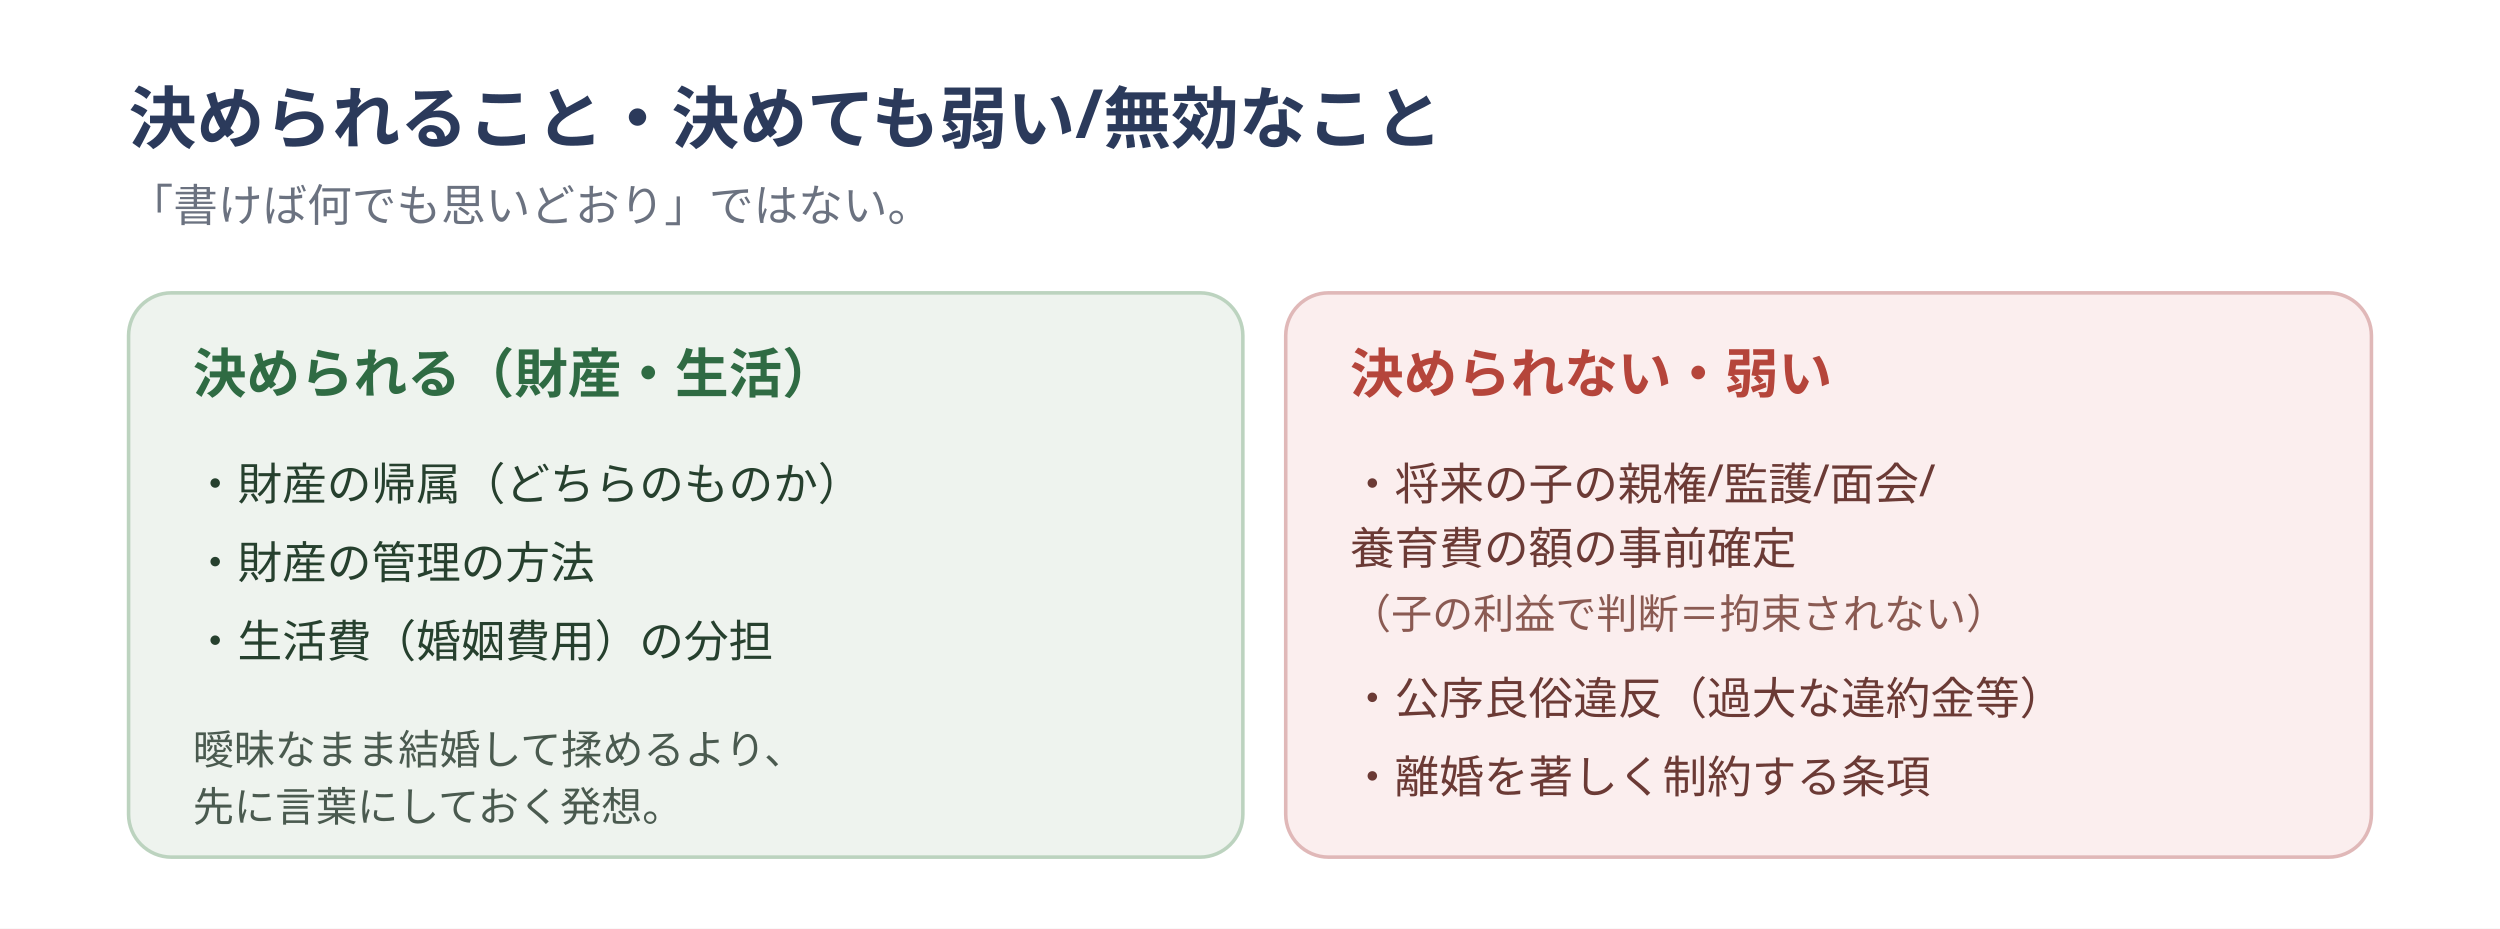
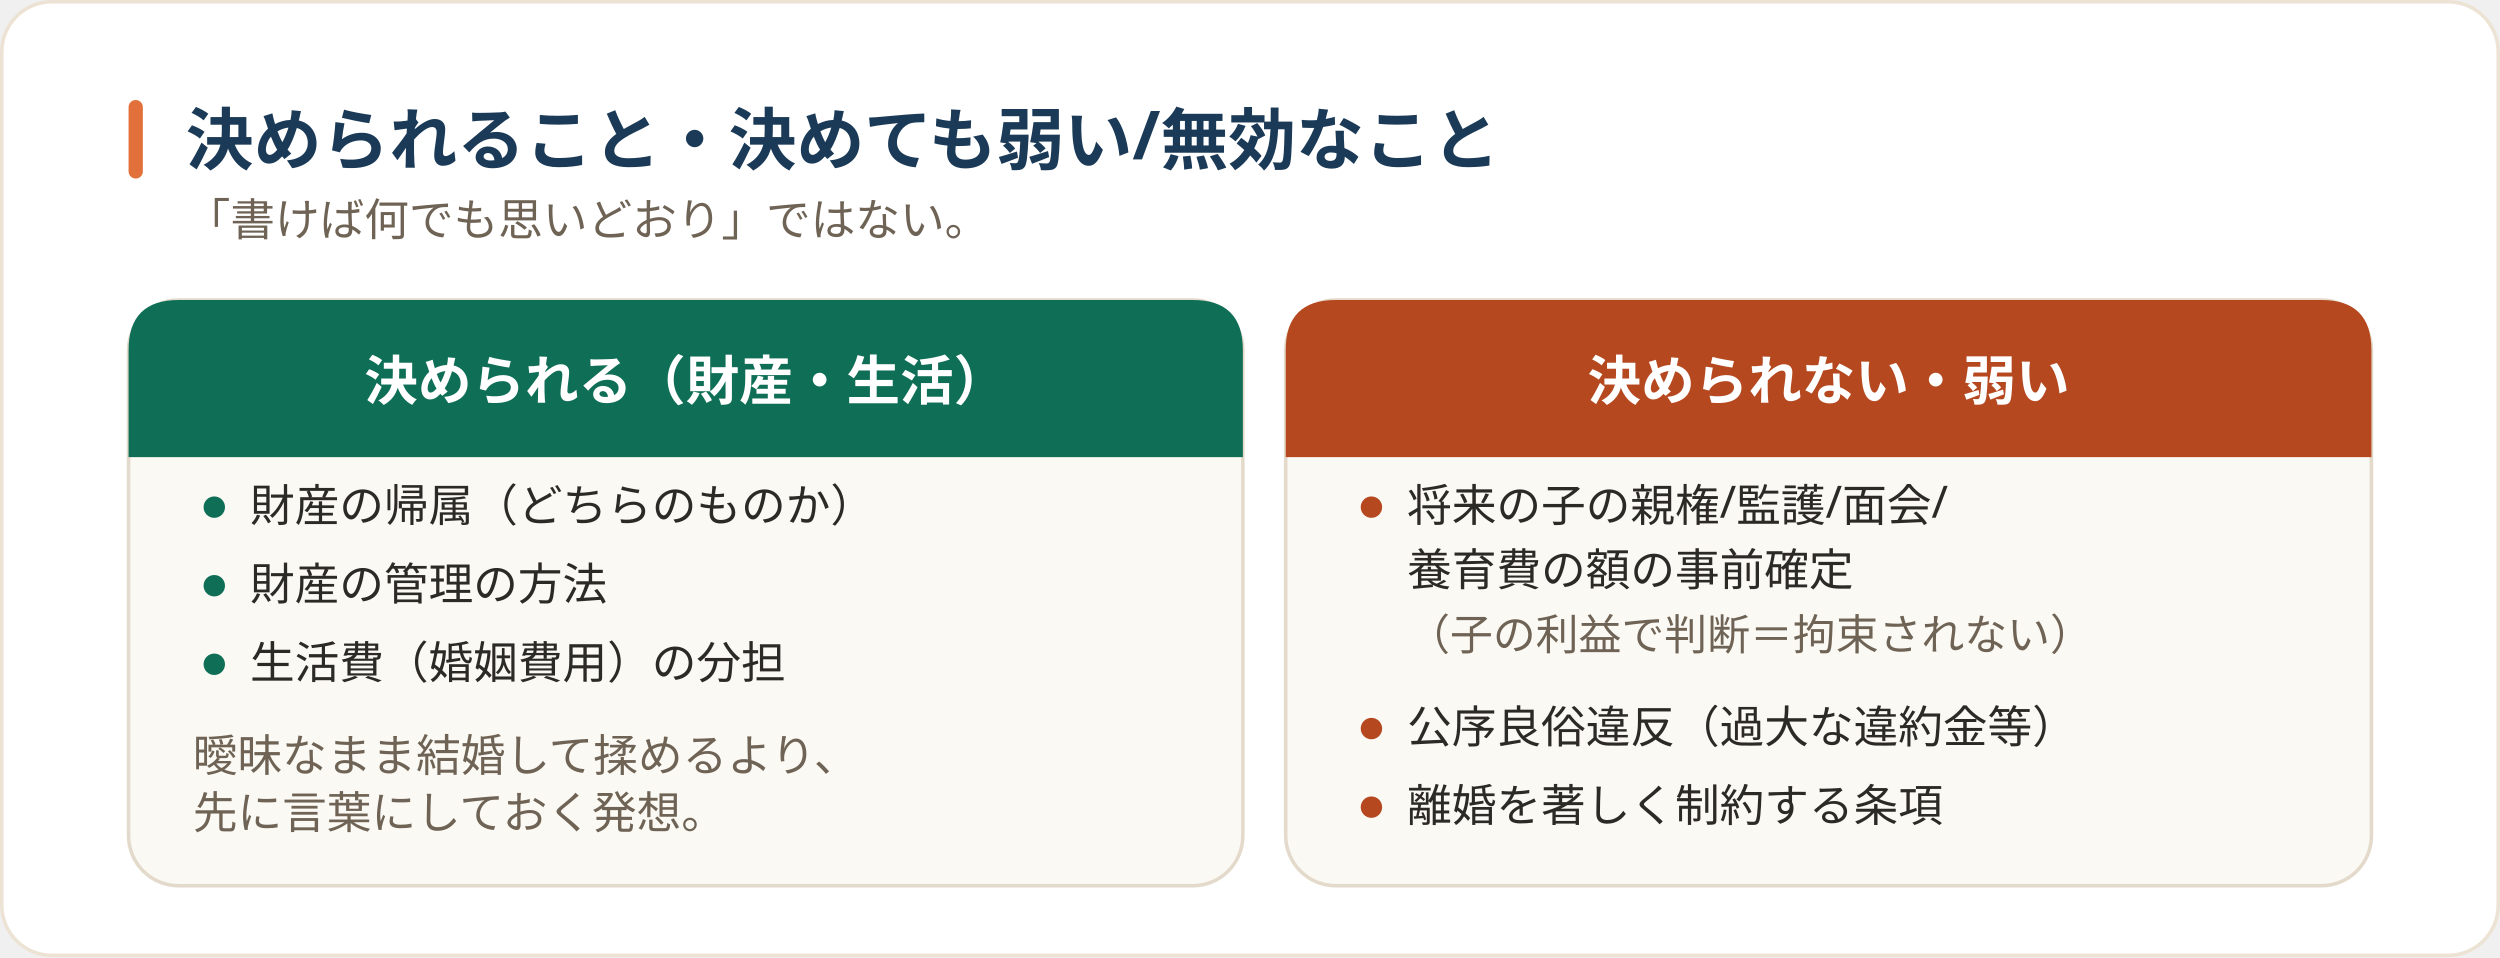
- <svg xmlns="http://www.w3.org/2000/svg" viewBox="0 0 700 260" role="img" aria-labelledby="t" font-family="'Noto Sans JP','Hiragino Kaku Gothic ProN',sans-serif">
-   <rect width="700" height="260" fill="#ffffff" />
-   <text x="36" y="40" font-size="19" font-weight="700" fill="#2b3a5b">決められること・決めても弱い/無効なこと</text>
-   <text x="36" y="62" font-size="12.5" fill="#6b7280">「書けば何でも思いどおり」ではない。</text>
-   <rect x="36" y="82" width="312" height="158" rx="12" fill="#eef3ee" stroke="#bcd3bf" />
-   <text x="54" y="110" font-size="15" font-weight="700" fill="#2f6b43">決められる（財産・生活）</text>
-   <text x="54" y="140" font-size="12.5" fill="#26402e">・財産の帰属（どちらのものか）</text>
-   <text x="54" y="162" font-size="12.5" fill="#26402e">・財産の管理の方法</text>
-   <text x="54" y="184" font-size="12.5" fill="#26402e">・生活費（婚姻費用）の分担</text>
-   <text x="54" y="214" font-size="11.5" fill="#4a5a4f">曖昧なまま結婚して揉めるより、</text>
-   <text x="54" y="230" font-size="11.5" fill="#4a5a4f">先に言葉にしておく発想。</text>
-   <rect x="360" y="82" width="304" height="158" rx="12" fill="#fbeeee" stroke="#e0b8b8" />
-   <text x="378" y="110" font-size="15" font-weight="700" fill="#b5453b">決められない・弱い</text>
-   <text x="378" y="140" font-size="12.5" fill="#6b3a35">・将来の子の親権/監護/面会/</text>
-   <text x="378" y="158" font-size="12.5" fill="#6b3a35">　養育費の額の事前確定</text>
-   <text x="378" y="176" font-size="11.5" fill="#8a5a52">　（子の利益で判断＝拘束されない）</text>
-   <text x="378" y="200" font-size="12.5" fill="#6b3a35">・公序良俗違反（過大な違約金等）</text>
-   <text x="378" y="222" font-size="12.5" fill="#6b3a35">・離婚を著しく制約する条項</text>
+ <svg xmlns="http://www.w3.org/2000/svg" viewBox="0 0 700 268" role="img" aria-labelledby="t" font-family="'Zen Kaku Gothic New','Noto Sans JP','Hiragino Kaku Gothic ProN',sans-serif">
+   <rect x="0.5" y="0.5" width="699" height="267" rx="14" fill="#FFFFFF" stroke="#ECE3D5" />
+   <rect x="36" y="28" width="4" height="22" rx="2" fill="#E2703A" />
+   <text x="52" y="46" font-size="19" font-weight="800" fill="#1B3A57">決められること・決めても弱い/無効なこと</text>
+   <text x="52" y="66" font-size="12.5" fill="#6E6354">「書けば何でも思いどおり」ではない。</text>
+   <rect x="36" y="84" width="312" height="164" rx="14" fill="#FBF9F4" stroke="#E4DACB" />
+   <path d="M36 128 V98 Q36 84 50 84 H334 Q348 84 348 98 V128 Z" fill="#0F6E56" />
+   <text x="192" y="112" font-size="15" font-weight="700" fill="#FFFFFF" text-anchor="middle">決められる（財産・生活）</text>
+   <circle cx="60" cy="142" r="3" fill="#0F6E56" />
+   <text x="70" y="146" font-size="12.5" fill="#2C2A26">財産の帰属（どちらのものか）</text>
+   <circle cx="60" cy="164" r="3" fill="#0F6E56" />
+   <text x="70" y="168" font-size="12.5" fill="#2C2A26">財産の管理の方法</text>
+   <circle cx="60" cy="186" r="3" fill="#0F6E56" />
+   <text x="70" y="190" font-size="12.5" fill="#2C2A26">生活費（婚姻費用）の分担</text>
+   <text x="54" y="216" font-size="12.5" fill="#6E6354">曖昧なまま結婚して揉めるより、</text>
+   <text x="54" y="232" font-size="12.5" fill="#6E6354">先に言葉にしておく発想。</text>
+   <rect x="360" y="84" width="304" height="164" rx="14" fill="#FBF9F4" stroke="#E4DACB" />
+   <path d="M360 128 V98 Q360 84 374 84 H650 Q664 84 664 98 V128 Z" fill="#B5481F" />
+   <text x="512" y="112" font-size="15" font-weight="700" fill="#FFFFFF" text-anchor="middle">決められない・弱い</text>
+   <circle cx="384" cy="142" r="3" fill="#B5481F" />
+   <text x="394" y="146" font-size="12.5" fill="#2C2A26">将来の子の親権/監護/面会/</text>
+   <text x="394" y="164" font-size="12.5" fill="#2C2A26">　養育費の額の事前確定</text>
+   <text x="394" y="182" font-size="12" fill="#6E6354">　（子の利益で判断＝拘束されない）</text>
+   <circle cx="384" cy="204" r="3" fill="#B5481F" />
+   <text x="394" y="208" font-size="12.5" fill="#2C2A26">公序良俗違反（過大な違約金等）</text>
+   <circle cx="384" cy="226" r="3" fill="#B5481F" />
+   <text x="394" y="230" font-size="12.5" fill="#2C2A26">離婚を著しく制約する条項</text>
</svg>
